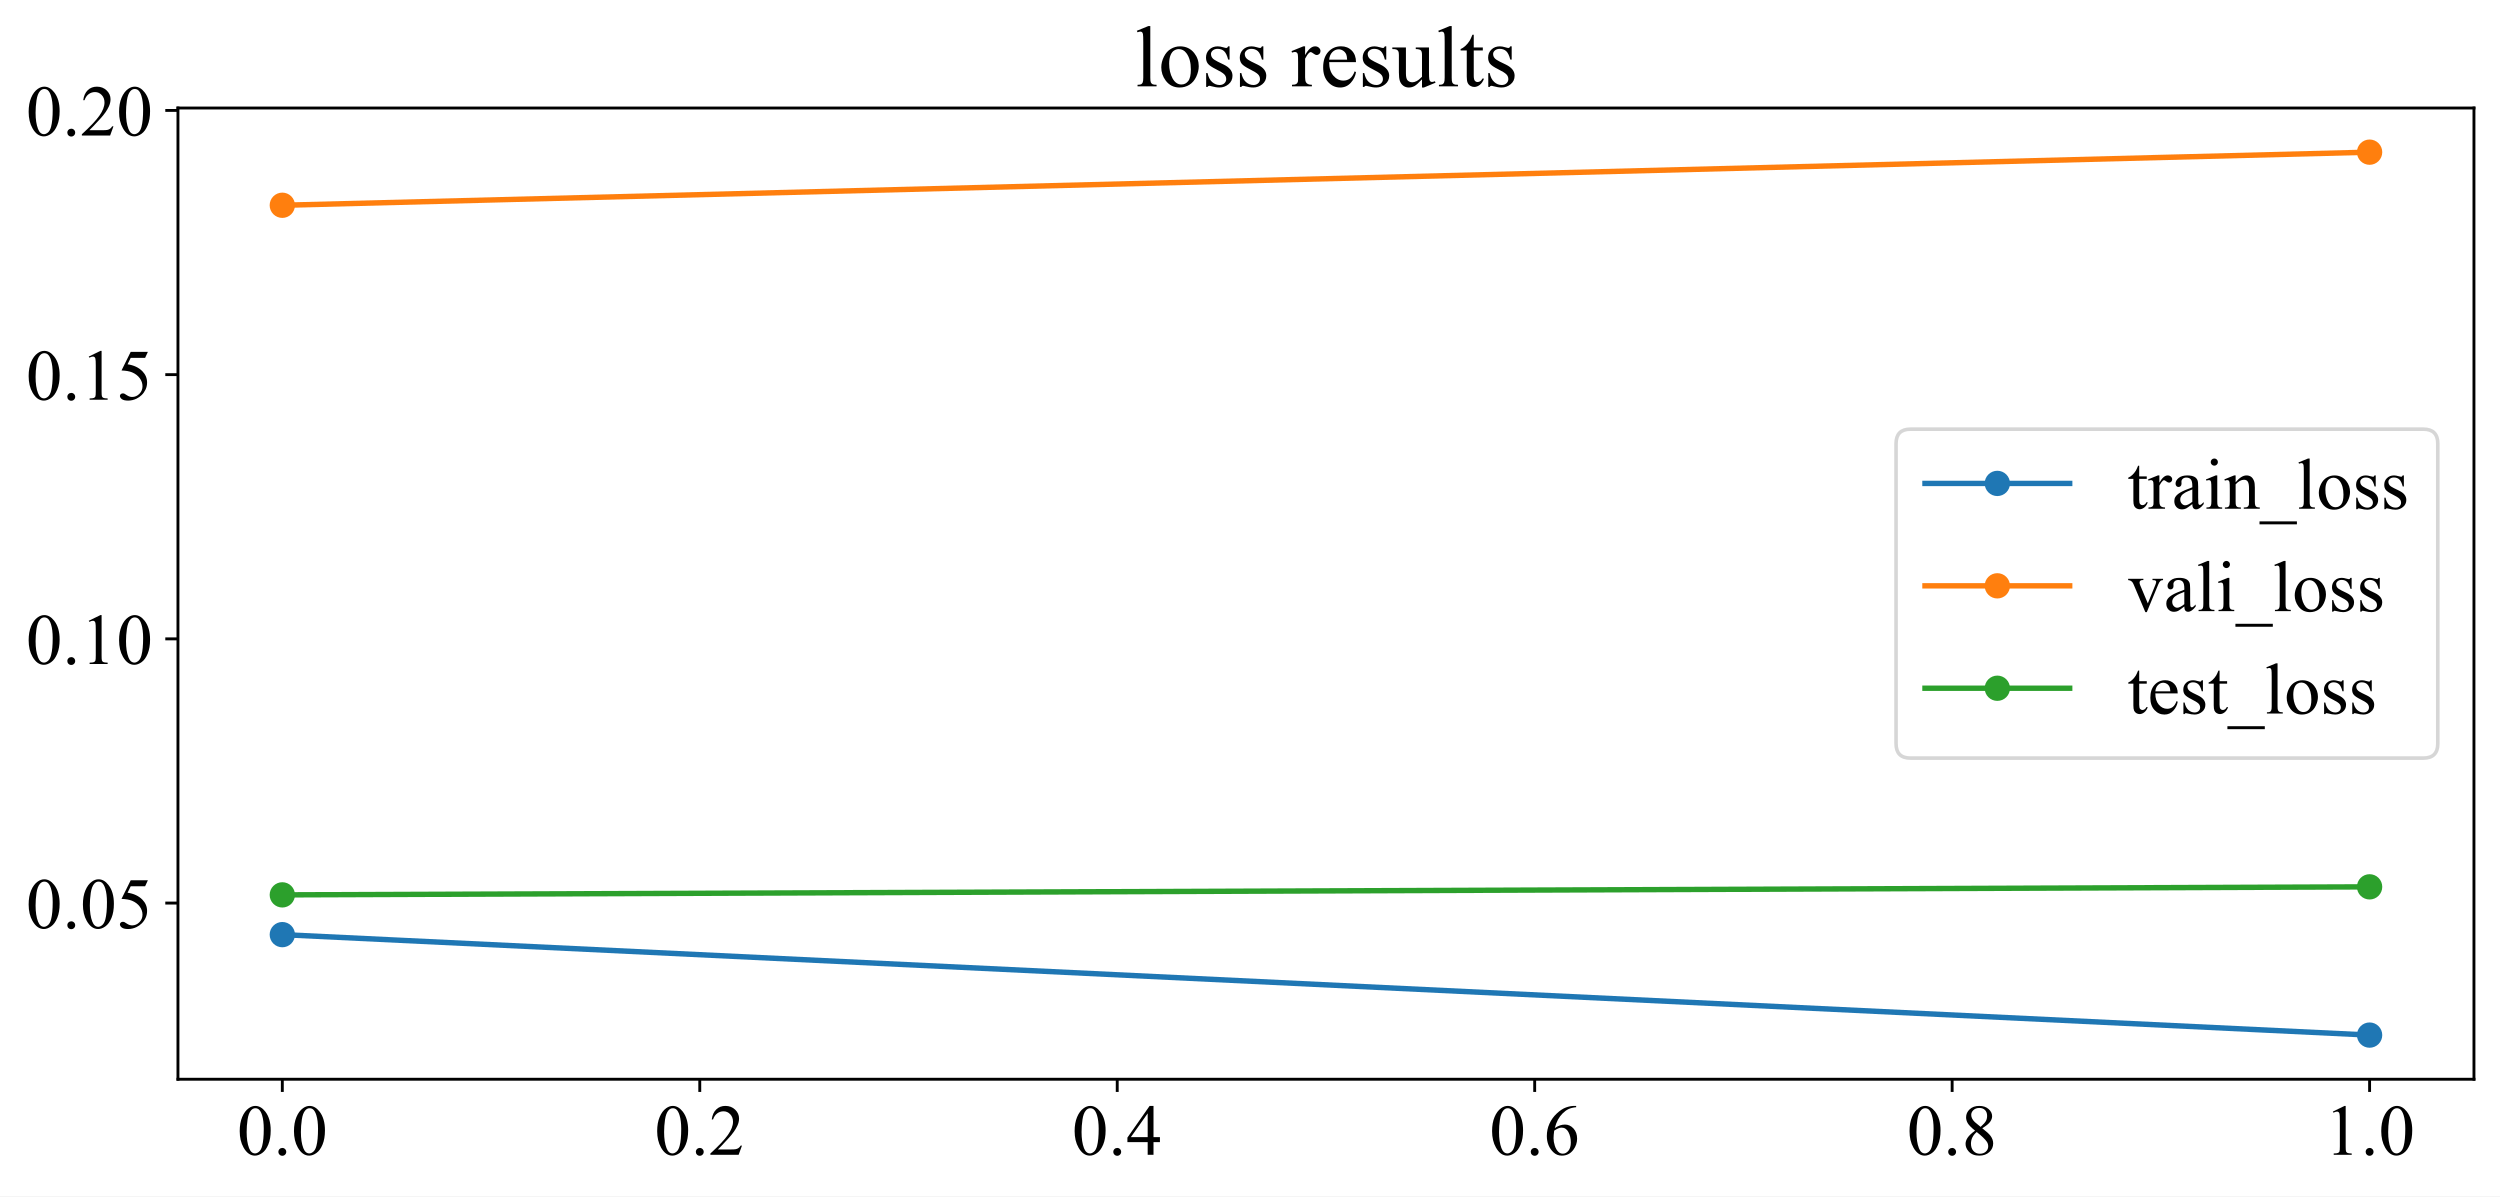
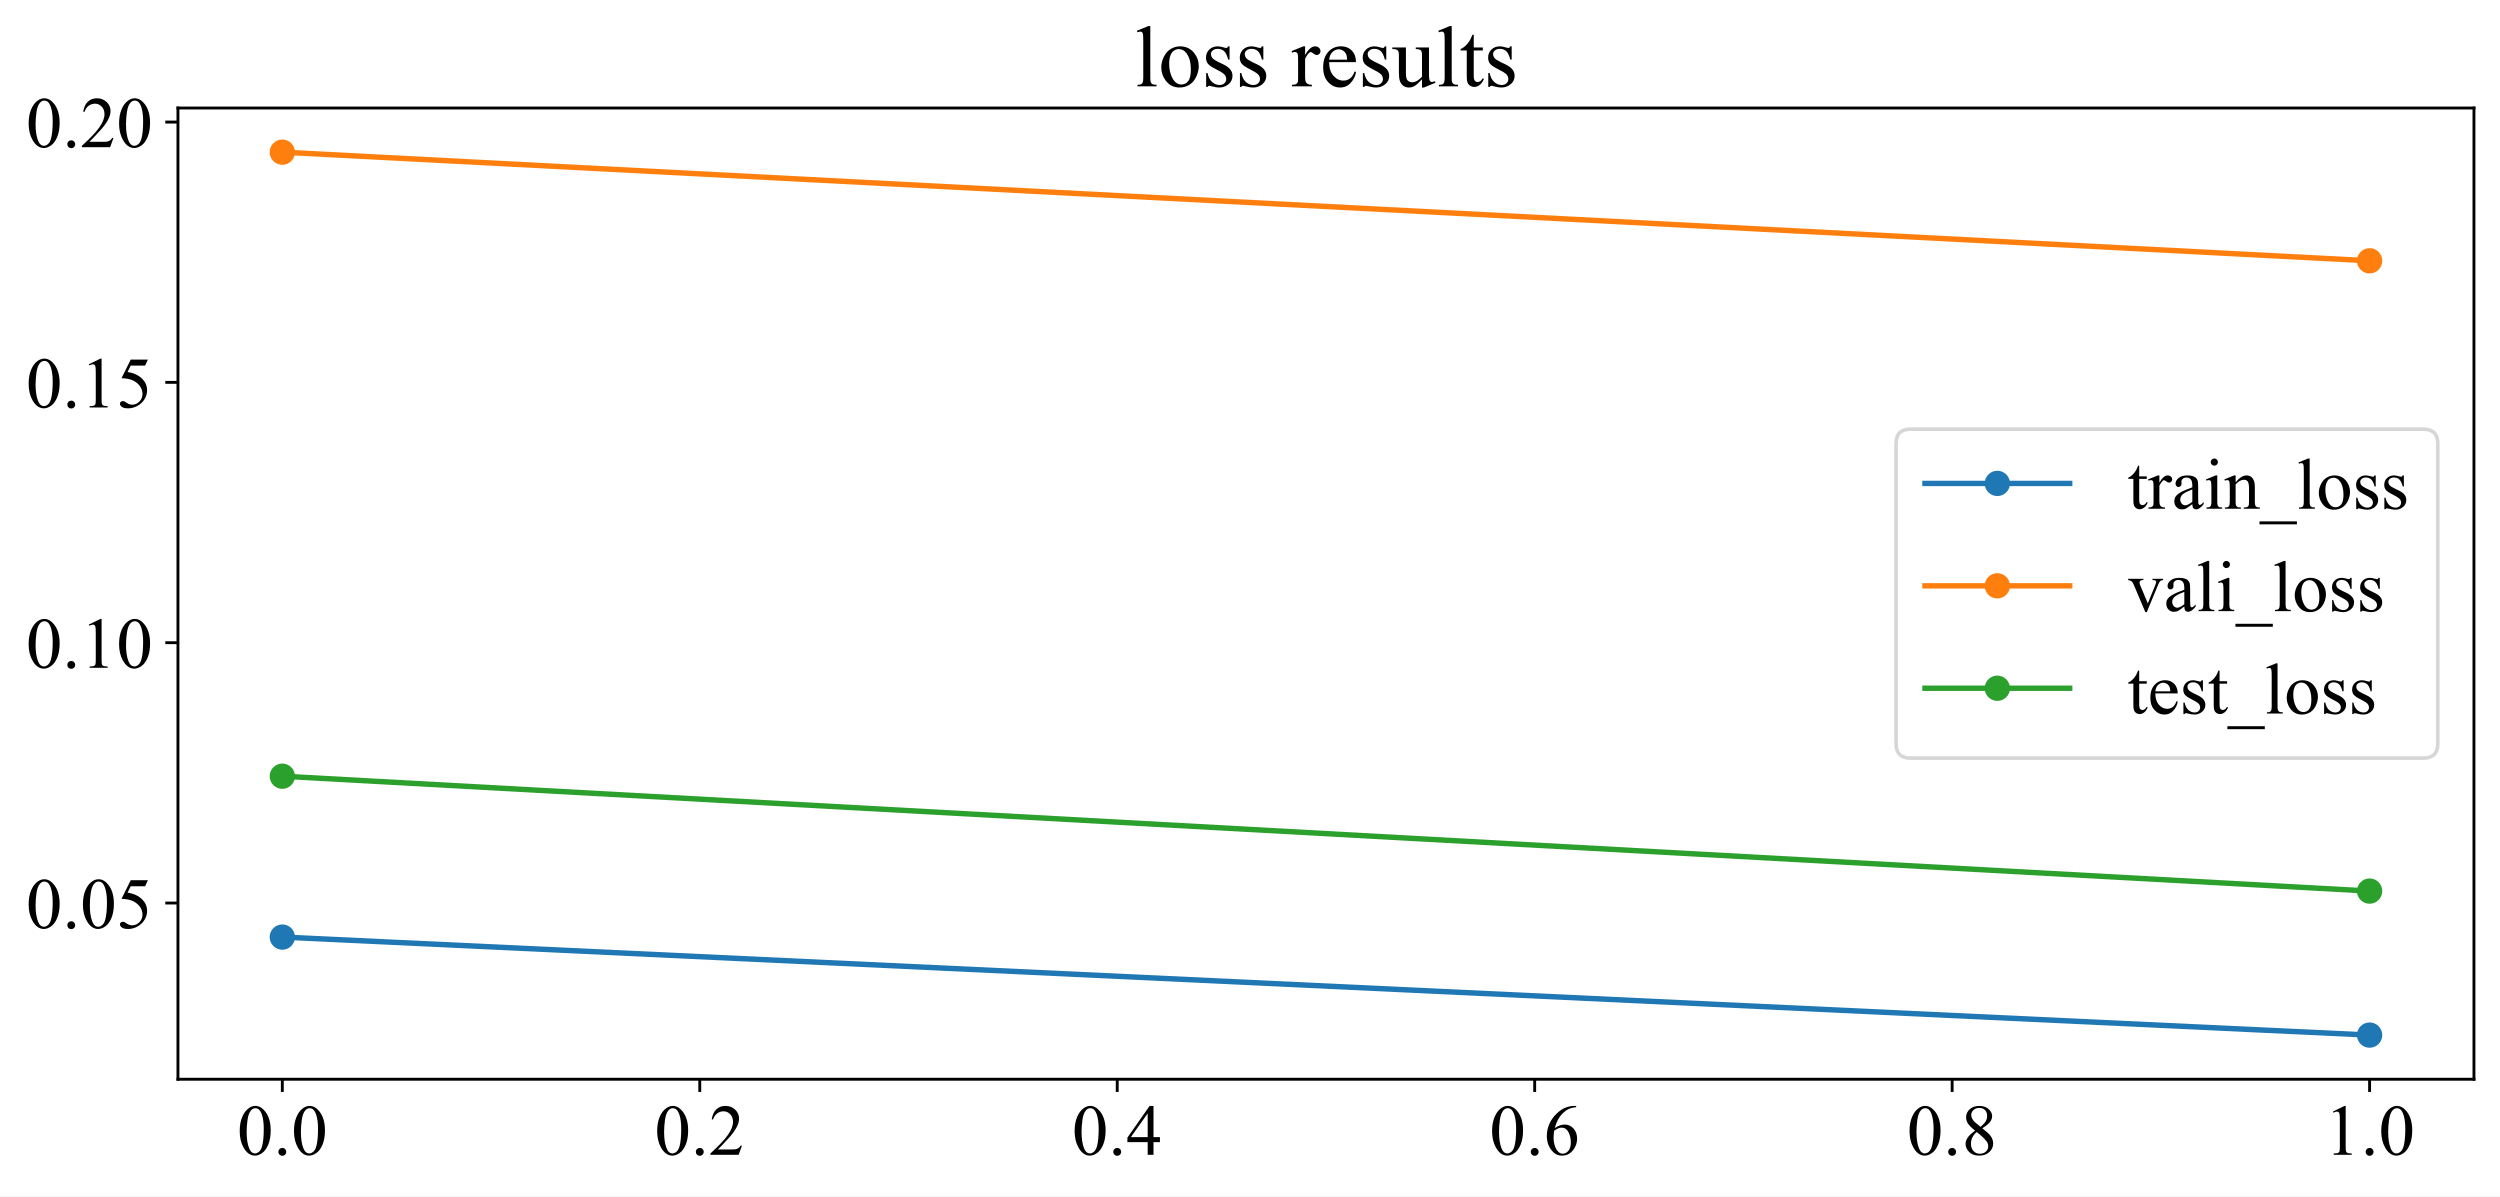
<svg xmlns="http://www.w3.org/2000/svg" xmlns:xlink="http://www.w3.org/1999/xlink" width="691.19pt" height="330.751pt" viewBox="0 0 691.19 330.751" version="1.1">
  <defs>
    <style type="text/css">*{stroke-linejoin: round; stroke-linecap: butt}</style>
  </defs>
  <g id="figure_1">
    <g id="patch_1">
      <path d="M 0 330.751  L 691.19 330.751  L 691.19 0  L 0 0  z " style="fill: #ffffff" />
    </g>
    <g id="axes_1">
      <g id="patch_2">
        <path d="M 49.2 298.385  L 683.99 298.385  L 683.99 29.865  L 49.2 29.865  z " style="fill: #ffffff" />
      </g>
      <g id="matplotlib.axis_1">
        <g id="xtick_1">
          <g id="line2d_1">
            <defs>
-               <path id="m3c75106e3d" d="M 0 0  L 0 3.5  " style="stroke: #000000; stroke-width: 0.8" />
+               <path id="m1c90921303" d="M 0 0  L 0 3.5  " style="stroke: #000000; stroke-width: 0.8" />
            </defs>
            <g>
-               <use xlink:href="#m3c75106e3d" x="78.054" y="298.385" style="stroke: #000000; stroke-width: 0.8" />
+               <use xlink:href="#m1c90921303" x="78.054" y="298.385" style="stroke: #000000; stroke-width: 0.8" />
            </g>
          </g>
          <g id="text_1">
            <g transform="translate(65.55409 319.2725) scale(0.2 -0.2)">
              <defs>
                <path id="TimesNewRomanPSMT-30" d="M 231 2094  Q 231 2819 450 3342  Q 669 3866 1031 4122  Q 1313 4325 1613 4325  Q 2100 4325 2488 3828  Q 2972 3213 2972 2159  Q 2972 1422 2759 906  Q 2547 391 2217 158  Q 1888 -75 1581 -75  Q 975 -75 572 641  Q 231 1244 231 2094  z M 844 2016  Q 844 1141 1059 588  Q 1238 122 1591 122  Q 1759 122 1940 273  Q 2122 425 2216 781  Q 2359 1319 2359 2297  Q 2359 3022 2209 3506  Q 2097 3866 1919 4016  Q 1791 4119 1609 4119  Q 1397 4119 1231 3928  Q 1006 3669 925 3112  Q 844 2556 844 2016  z " transform="scale(0.015625)" />
                <path id="TimesNewRomanPSMT-2e" d="M 800 606  Q 947 606 1047 504  Q 1147 403 1147 259  Q 1147 116 1045 14  Q 944 -88 800 -88  Q 656 -88 554 14  Q 453 116 453 259  Q 453 406 554 506  Q 656 606 800 606  z " transform="scale(0.015625)" />
              </defs>
              <use xlink:href="#TimesNewRomanPSMT-30" />
              <use xlink:href="#TimesNewRomanPSMT-2e" x="50" />
              <use xlink:href="#TimesNewRomanPSMT-30" x="75" />
            </g>
          </g>
        </g>
        <g id="xtick_2">
          <g id="line2d_2">
            <g>
-               <use xlink:href="#m3c75106e3d" x="193.47" y="298.385" style="stroke: #000000; stroke-width: 0.8" />
+               <use xlink:href="#m1c90921303" x="193.47" y="298.385" style="stroke: #000000; stroke-width: 0.8" />
            </g>
          </g>
          <g id="text_2">
            <g transform="translate(180.9705 319.2725) scale(0.2 -0.2)">
              <defs>
                <path id="TimesNewRomanPSMT-32" d="M 2934 816  L 2638 0  L 138 0  L 138 116  Q 1241 1122 1691 1759  Q 2141 2397 2141 2925  Q 2141 3328 1894 3587  Q 1647 3847 1303 3847  Q 991 3847 742 3664  Q 494 3481 375 3128  L 259 3128  Q 338 3706 661 4015  Q 984 4325 1469 4325  Q 1984 4325 2329 3994  Q 2675 3663 2675 3213  Q 2675 2891 2525 2569  Q 2294 2063 1775 1497  Q 997 647 803 472  L 1909 472  Q 2247 472 2383 497  Q 2519 522 2628 598  Q 2738 675 2819 816  L 2934 816  z " transform="scale(0.015625)" />
              </defs>
              <use xlink:href="#TimesNewRomanPSMT-30" />
              <use xlink:href="#TimesNewRomanPSMT-2e" x="50" />
              <use xlink:href="#TimesNewRomanPSMT-32" x="75" />
            </g>
          </g>
        </g>
        <g id="xtick_3">
          <g id="line2d_3">
            <g>
-               <use xlink:href="#m3c75106e3d" x="308.887" y="298.385" style="stroke: #000000; stroke-width: 0.8" />
+               <use xlink:href="#m1c90921303" x="308.887" y="298.385" style="stroke: #000000; stroke-width: 0.8" />
            </g>
          </g>
          <g id="text_3">
            <g transform="translate(296.3868 319.2725) scale(0.2 -0.2)">
              <defs>
                <path id="TimesNewRomanPSMT-34" d="M 2978 1563  L 2978 1119  L 2409 1119  L 2409 0  L 1894 0  L 1894 1119  L 100 1119  L 100 1519  L 2066 4325  L 2409 4325  L 2409 1563  L 2978 1563  z M 1894 1563  L 1894 3666  L 406 1563  L 1894 1563  z " transform="scale(0.015625)" />
              </defs>
              <use xlink:href="#TimesNewRomanPSMT-30" />
              <use xlink:href="#TimesNewRomanPSMT-2e" x="50" />
              <use xlink:href="#TimesNewRomanPSMT-34" x="75" />
            </g>
          </g>
        </g>
        <g id="xtick_4">
          <g id="line2d_4">
            <g>
-               <use xlink:href="#m3c75106e3d" x="424.303" y="298.385" style="stroke: #000000; stroke-width: 0.8" />
+               <use xlink:href="#m1c90921303" x="424.303" y="298.385" style="stroke: #000000; stroke-width: 0.8" />
            </g>
          </g>
          <g id="text_4">
            <g transform="translate(411.8032 319.2725) scale(0.2 -0.2)">
              <defs>
                <path id="TimesNewRomanPSMT-36" d="M 2869 4325  L 2869 4209  Q 2456 4169 2195 4045  Q 1934 3922 1679 3669  Q 1425 3416 1258 3105  Q 1091 2794 978 2366  Q 1428 2675 1881 2675  Q 2316 2675 2634 2325  Q 2953 1975 2953 1425  Q 2953 894 2631 456  Q 2244 -75 1606 -75  Q 1172 -75 869 213  Q 275 772 275 1663  Q 275 2231 503 2743  Q 731 3256 1154 3653  Q 1578 4050 1965 4187  Q 2353 4325 2688 4325  L 2869 4325  z M 925 2138  Q 869 1716 869 1456  Q 869 1156 980 804  Q 1091 453 1309 247  Q 1469 100 1697 100  Q 1969 100 2183 356  Q 2397 613 2397 1088  Q 2397 1622 2184 2012  Q 1972 2403 1581 2403  Q 1463 2403 1327 2353  Q 1191 2303 925 2138  z " transform="scale(0.015625)" />
              </defs>
              <use xlink:href="#TimesNewRomanPSMT-30" />
              <use xlink:href="#TimesNewRomanPSMT-2e" x="50" />
              <use xlink:href="#TimesNewRomanPSMT-36" x="75" />
            </g>
          </g>
        </g>
        <g id="xtick_5">
          <g id="line2d_5">
            <g>
-               <use xlink:href="#m3c75106e3d" x="539.72" y="298.385" style="stroke: #000000; stroke-width: 0.8" />
+               <use xlink:href="#m1c90921303" x="539.72" y="298.385" style="stroke: #000000; stroke-width: 0.8" />
            </g>
          </g>
          <g id="text_5">
            <g transform="translate(527.2195 319.2725) scale(0.2 -0.2)">
              <defs>
                <path id="TimesNewRomanPSMT-38" d="M 1228 2134  Q 725 2547 579 2797  Q 434 3047 434 3316  Q 434 3728 753 4026  Q 1072 4325 1600 4325  Q 2113 4325 2425 4047  Q 2738 3769 2738 3413  Q 2738 3175 2569 2928  Q 2400 2681 1866 2347  Q 2416 1922 2594 1678  Q 2831 1359 2831 1006  Q 2831 559 2490 242  Q 2150 -75 1597 -75  Q 994 -75 656 303  Q 388 606 388 966  Q 388 1247 577 1523  Q 766 1800 1228 2134  z M 1719 2469  Q 2094 2806 2194 3001  Q 2294 3197 2294 3444  Q 2294 3772 2109 3958  Q 1925 4144 1606 4144  Q 1288 4144 1088 3959  Q 888 3775 888 3528  Q 888 3366 970 3203  Q 1053 3041 1206 2894  L 1719 2469  z M 1375 2016  Q 1116 1797 991 1539  Q 866 1281 866 981  Q 866 578 1086 336  Q 1306 94 1647 94  Q 1984 94 2187 284  Q 2391 475 2391 747  Q 2391 972 2272 1150  Q 2050 1481 1375 2016  z " transform="scale(0.015625)" />
              </defs>
              <use xlink:href="#TimesNewRomanPSMT-30" />
              <use xlink:href="#TimesNewRomanPSMT-2e" x="50" />
              <use xlink:href="#TimesNewRomanPSMT-38" x="75" />
            </g>
          </g>
        </g>
        <g id="xtick_6">
          <g id="line2d_6">
            <g>
-               <use xlink:href="#m3c75106e3d" x="655.136" y="298.385" style="stroke: #000000; stroke-width: 0.8" />
+               <use xlink:href="#m1c90921303" x="655.136" y="298.385" style="stroke: #000000; stroke-width: 0.8" />
            </g>
          </g>
          <g id="text_6">
            <g transform="translate(642.6359 319.2725) scale(0.2 -0.2)">
              <defs>
                <path id="TimesNewRomanPSMT-31" d="M 750 3822  L 1781 4325  L 1884 4325  L 1884 747  Q 1884 391 1914 303  Q 1944 216 2037 169  Q 2131 122 2419 116  L 2419 0  L 825 0  L 825 116  Q 1125 122 1212 167  Q 1300 213 1334 289  Q 1369 366 1369 747  L 1369 3034  Q 1369 3497 1338 3628  Q 1316 3728 1258 3775  Q 1200 3822 1119 3822  Q 1003 3822 797 3725  L 750 3822  z " transform="scale(0.015625)" />
              </defs>
              <use xlink:href="#TimesNewRomanPSMT-31" />
              <use xlink:href="#TimesNewRomanPSMT-2e" x="50" />
              <use xlink:href="#TimesNewRomanPSMT-30" x="75" />
            </g>
          </g>
        </g>
      </g>
      <g id="matplotlib.axis_2">
        <g id="ytick_1">
          <g id="line2d_7">
            <defs>
-               <path id="mc9deaa4e59" d="M 0 0  L -3.5 0  " style="stroke: #000000; stroke-width: 0.8" />
+               <path id="ma357e79c1d" d="M 0 0  L -3.5 0  " style="stroke: #000000; stroke-width: 0.8" />
            </defs>
            <g>
-               <use xlink:href="#mc9deaa4e59" x="49.2" y="249.675" style="stroke: #000000; stroke-width: 0.8" />
+               <use xlink:href="#ma357e79c1d" x="49.2" y="249.662" style="stroke: #000000; stroke-width: 0.8" />
            </g>
          </g>
          <g id="text_7">
-             <g transform="translate(7.2 256.6192) scale(0.2 -0.2)">
+             <g transform="translate(7.2 256.6056) scale(0.2 -0.2)">
              <defs>
                <path id="TimesNewRomanPSMT-35" d="M 2778 4238  L 2534 3706  L 1259 3706  L 981 3138  Q 1809 3016 2294 2522  Q 2709 2097 2709 1522  Q 2709 1188 2573 903  Q 2438 619 2231 419  Q 2025 219 1772 97  Q 1413 -75 1034 -75  Q 653 -75 479 54  Q 306 184 306 341  Q 306 428 378 495  Q 450 563 559 563  Q 641 563 702 538  Q 763 513 909 409  Q 1144 247 1384 247  Q 1750 247 2026 523  Q 2303 800 2303 1197  Q 2303 1581 2056 1914  Q 1809 2247 1375 2428  Q 1034 2569 447 2591  L 1259 4238  L 2778 4238  z " transform="scale(0.015625)" />
              </defs>
              <use xlink:href="#TimesNewRomanPSMT-30" />
              <use xlink:href="#TimesNewRomanPSMT-2e" x="50" />
              <use xlink:href="#TimesNewRomanPSMT-30" x="75" />
              <use xlink:href="#TimesNewRomanPSMT-35" x="125" />
            </g>
          </g>
        </g>
        <g id="ytick_2">
          <g id="line2d_8">
            <g>
-               <use xlink:href="#mc9deaa4e59" x="49.2" y="176.628" style="stroke: #000000; stroke-width: 0.8" />
+               <use xlink:href="#ma357e79c1d" x="49.2" y="177.689" style="stroke: #000000; stroke-width: 0.8" />
            </g>
          </g>
          <g id="text_8">
-             <g transform="translate(7.2 183.5716) scale(0.2 -0.2)">
+             <g transform="translate(7.2 184.6332) scale(0.2 -0.2)">
              <use xlink:href="#TimesNewRomanPSMT-30" />
              <use xlink:href="#TimesNewRomanPSMT-2e" x="50" />
              <use xlink:href="#TimesNewRomanPSMT-31" x="75" />
              <use xlink:href="#TimesNewRomanPSMT-30" x="125" />
            </g>
          </g>
        </g>
        <g id="ytick_3">
          <g id="line2d_9">
            <g>
-               <use xlink:href="#mc9deaa4e59" x="49.2" y="103.58" style="stroke: #000000; stroke-width: 0.8" />
+               <use xlink:href="#ma357e79c1d" x="49.2" y="105.717" style="stroke: #000000; stroke-width: 0.8" />
            </g>
          </g>
          <g id="text_9">
-             <g transform="translate(7.2 110.5239) scale(0.2 -0.2)">
+             <g transform="translate(7.2 112.6608) scale(0.2 -0.2)">
              <use xlink:href="#TimesNewRomanPSMT-30" />
              <use xlink:href="#TimesNewRomanPSMT-2e" x="50" />
              <use xlink:href="#TimesNewRomanPSMT-31" x="75" />
              <use xlink:href="#TimesNewRomanPSMT-35" x="125" />
            </g>
          </g>
        </g>
        <g id="ytick_4">
          <g id="line2d_10">
            <g>
-               <use xlink:href="#mc9deaa4e59" x="49.2" y="30.532" style="stroke: #000000; stroke-width: 0.8" />
+               <use xlink:href="#ma357e79c1d" x="49.2" y="33.745" style="stroke: #000000; stroke-width: 0.8" />
            </g>
          </g>
          <g id="text_10">
-             <g transform="translate(7.2 37.47623) scale(0.2 -0.2)">
+             <g transform="translate(7.2 40.68835) scale(0.2 -0.2)">
              <use xlink:href="#TimesNewRomanPSMT-30" />
              <use xlink:href="#TimesNewRomanPSMT-2e" x="50" />
              <use xlink:href="#TimesNewRomanPSMT-32" x="75" />
              <use xlink:href="#TimesNewRomanPSMT-30" x="125" />
            </g>
          </g>
        </g>
      </g>
      <g id="line2d_11">
-         <path d="M 78.054 258.403  L 655.136 286.18  " clip-path="url(#pc85a639248)" style="fill: none; stroke: #1f77b4; stroke-width: 1.5; stroke-linecap: square" />
+         <path d="M 78.054 259.08  L 655.136 286.18  " clip-path="url(#p12712b6c3c)" style="fill: none; stroke: #1f77b4; stroke-width: 1.5; stroke-linecap: square" />
        <defs>
-           <path id="mecdc5414a2" d="M 0 3  C 0.796 3 1.559 2.684 2.121 2.121  C 2.684 1.559 3 0.796 3 0  C 3 -0.796 2.684 -1.559 2.121 -2.121  C 1.559 -2.684 0.796 -3 0 -3  C -0.796 -3 -1.559 -2.684 -2.121 -2.121  C -2.684 -1.559 -3 -0.796 -3 0  C -3 0.796 -2.684 1.559 -2.121 2.121  C -1.559 2.684 -0.796 3 0 3  z " style="stroke: #1f77b4" />
+           <path id="m630898d8b6" d="M 0 3  C 0.796 3 1.559 2.684 2.121 2.121  C 2.684 1.559 3 0.796 3 0  C 3 -0.796 2.684 -1.559 2.121 -2.121  C 1.559 -2.684 0.796 -3 0 -3  C -0.796 -3 -1.559 -2.684 -2.121 -2.121  C -2.684 -1.559 -3 -0.796 -3 0  C -3 0.796 -2.684 1.559 -2.121 2.121  C -1.559 2.684 -0.796 3 0 3  z " style="stroke: #1f77b4" />
        </defs>
-         <g clip-path="url(#pc85a639248)">
-           <use xlink:href="#mecdc5414a2" x="78.054" y="258.403" style="fill: #1f77b4; stroke: #1f77b4" />
-           <use xlink:href="#mecdc5414a2" x="655.136" y="286.18" style="fill: #1f77b4; stroke: #1f77b4" />
+         <g clip-path="url(#p12712b6c3c)">
+           <use xlink:href="#m630898d8b6" x="78.054" y="259.08" style="fill: #1f77b4; stroke: #1f77b4" />
+           <use xlink:href="#m630898d8b6" x="655.136" y="286.18" style="fill: #1f77b4; stroke: #1f77b4" />
        </g>
      </g>
      <g id="line2d_12">
-         <path d="M 78.054 56.751  L 655.136 42.07  " clip-path="url(#pc85a639248)" style="fill: none; stroke: #ff7f0e; stroke-width: 1.5; stroke-linecap: square" />
+         <path d="M 78.054 42.07  L 655.136 72.106  " clip-path="url(#p12712b6c3c)" style="fill: none; stroke: #ff7f0e; stroke-width: 1.5; stroke-linecap: square" />
        <defs>
-           <path id="m0f5215f242" d="M 0 3  C 0.796 3 1.559 2.684 2.121 2.121  C 2.684 1.559 3 0.796 3 0  C 3 -0.796 2.684 -1.559 2.121 -2.121  C 1.559 -2.684 0.796 -3 0 -3  C -0.796 -3 -1.559 -2.684 -2.121 -2.121  C -2.684 -1.559 -3 -0.796 -3 0  C -3 0.796 -2.684 1.559 -2.121 2.121  C -1.559 2.684 -0.796 3 0 3  z " style="stroke: #ff7f0e" />
+           <path id="m0905c70d7e" d="M 0 3  C 0.796 3 1.559 2.684 2.121 2.121  C 2.684 1.559 3 0.796 3 0  C 3 -0.796 2.684 -1.559 2.121 -2.121  C 1.559 -2.684 0.796 -3 0 -3  C -0.796 -3 -1.559 -2.684 -2.121 -2.121  C -2.684 -1.559 -3 -0.796 -3 0  C -3 0.796 -2.684 1.559 -2.121 2.121  C -1.559 2.684 -0.796 3 0 3  z " style="stroke: #ff7f0e" />
        </defs>
-         <g clip-path="url(#pc85a639248)">
-           <use xlink:href="#m0f5215f242" x="78.054" y="56.751" style="fill: #ff7f0e; stroke: #ff7f0e" />
-           <use xlink:href="#m0f5215f242" x="655.136" y="42.07" style="fill: #ff7f0e; stroke: #ff7f0e" />
+         <g clip-path="url(#p12712b6c3c)">
+           <use xlink:href="#m0905c70d7e" x="78.054" y="42.07" style="fill: #ff7f0e; stroke: #ff7f0e" />
+           <use xlink:href="#m0905c70d7e" x="655.136" y="72.106" style="fill: #ff7f0e; stroke: #ff7f0e" />
        </g>
      </g>
      <g id="line2d_13">
-         <path d="M 78.054 247.41  L 655.136 245.192  " clip-path="url(#pc85a639248)" style="fill: none; stroke: #2ca02c; stroke-width: 1.5; stroke-linecap: square" />
+         <path d="M 78.054 214.601  L 655.136 246.363  " clip-path="url(#p12712b6c3c)" style="fill: none; stroke: #2ca02c; stroke-width: 1.5; stroke-linecap: square" />
        <defs>
-           <path id="ma6da74b6f8" d="M 0 3  C 0.796 3 1.559 2.684 2.121 2.121  C 2.684 1.559 3 0.796 3 0  C 3 -0.796 2.684 -1.559 2.121 -2.121  C 1.559 -2.684 0.796 -3 0 -3  C -0.796 -3 -1.559 -2.684 -2.121 -2.121  C -2.684 -1.559 -3 -0.796 -3 0  C -3 0.796 -2.684 1.559 -2.121 2.121  C -1.559 2.684 -0.796 3 0 3  z " style="stroke: #2ca02c" />
+           <path id="m453c2bcfef" d="M 0 3  C 0.796 3 1.559 2.684 2.121 2.121  C 2.684 1.559 3 0.796 3 0  C 3 -0.796 2.684 -1.559 2.121 -2.121  C 1.559 -2.684 0.796 -3 0 -3  C -0.796 -3 -1.559 -2.684 -2.121 -2.121  C -2.684 -1.559 -3 -0.796 -3 0  C -3 0.796 -2.684 1.559 -2.121 2.121  C -1.559 2.684 -0.796 3 0 3  z " style="stroke: #2ca02c" />
        </defs>
-         <g clip-path="url(#pc85a639248)">
-           <use xlink:href="#ma6da74b6f8" x="78.054" y="247.41" style="fill: #2ca02c; stroke: #2ca02c" />
-           <use xlink:href="#ma6da74b6f8" x="655.136" y="245.192" style="fill: #2ca02c; stroke: #2ca02c" />
+         <g clip-path="url(#p12712b6c3c)">
+           <use xlink:href="#m453c2bcfef" x="78.054" y="214.601" style="fill: #2ca02c; stroke: #2ca02c" />
+           <use xlink:href="#m453c2bcfef" x="655.136" y="246.363" style="fill: #2ca02c; stroke: #2ca02c" />
        </g>
      </g>
      <g id="patch_3">
        <path d="M 49.2 298.385  L 49.2 29.865  " style="fill: none; stroke: #000000; stroke-width: 0.8; stroke-linejoin: miter; stroke-linecap: square" />
      </g>
      <g id="patch_4">
        <path d="M 683.99 298.385  L 683.99 29.865  " style="fill: none; stroke: #000000; stroke-width: 0.8; stroke-linejoin: miter; stroke-linecap: square" />
      </g>
      <g id="patch_5">
        <path d="M 49.2 298.385  L 683.99 298.385  " style="fill: none; stroke: #000000; stroke-width: 0.8; stroke-linejoin: miter; stroke-linecap: square" />
      </g>
      <g id="patch_6">
        <path d="M 49.2 29.865  L 683.99 29.865  " style="fill: none; stroke: #000000; stroke-width: 0.8; stroke-linejoin: miter; stroke-linecap: square" />
      </g>
      <g id="text_11">
        <g transform="translate(313.5888 23.865) scale(0.24 -0.24)">
          <defs>
            <path id="TimesNewRomanPSMT-6c" d="M 1184 4444  L 1184 647  Q 1184 378 1223 290  Q 1263 203 1344 158  Q 1425 113 1647 113  L 1647 0  L 244 0  L 244 113  Q 441 113 512 153  Q 584 194 625 287  Q 666 381 666 647  L 666 3247  Q 666 3731 644 3842  Q 622 3953 573 3993  Q 525 4034 450 4034  Q 369 4034 244 3984  L 191 4094  L 1044 4444  L 1184 4444  z " transform="scale(0.015625)" />
            <path id="TimesNewRomanPSMT-6f" d="M 1600 2947  Q 2250 2947 2644 2453  Q 2978 2031 2978 1484  Q 2978 1100 2793 706  Q 2609 313 2286 112  Q 1963 -88 1566 -88  Q 919 -88 538 428  Q 216 863 216 1403  Q 216 1797 411 2186  Q 606 2575 925 2761  Q 1244 2947 1600 2947  z M 1503 2744  Q 1338 2744 1170 2645  Q 1003 2547 900 2300  Q 797 2053 797 1666  Q 797 1041 1045 587  Q 1294 134 1700 134  Q 2003 134 2200 384  Q 2397 634 2397 1244  Q 2397 2006 2069 2444  Q 1847 2744 1503 2744  z " transform="scale(0.015625)" />
            <path id="TimesNewRomanPSMT-73" d="M 2050 2947  L 2050 1972  L 1947 1972  Q 1828 2431 1642 2597  Q 1456 2763 1169 2763  Q 950 2763 815 2647  Q 681 2531 681 2391  Q 681 2216 781 2091  Q 878 1963 1175 1819  L 1631 1597  Q 2266 1288 2266 781  Q 2266 391 1970 151  Q 1675 -88 1309 -88  Q 1047 -88 709 6  Q 606 38 541 38  Q 469 38 428 -44  L 325 -44  L 325 978  L 428 978  Q 516 541 762 319  Q 1009 97 1316 97  Q 1531 97 1667 223  Q 1803 350 1803 528  Q 1803 744 1651 891  Q 1500 1038 1047 1263  Q 594 1488 453 1669  Q 313 1847 313 2119  Q 313 2472 555 2709  Q 797 2947 1181 2947  Q 1350 2947 1591 2875  Q 1750 2828 1803 2828  Q 1853 2828 1881 2850  Q 1909 2872 1947 2947  L 2050 2947  z " transform="scale(0.015625)" />
            <path id="TimesNewRomanPSMT-20" transform="scale(0.015625)" />
            <path id="TimesNewRomanPSMT-72" d="M 1038 2947  L 1038 2303  Q 1397 2947 1775 2947  Q 1947 2947 2059 2842  Q 2172 2738 2172 2600  Q 2172 2478 2090 2393  Q 2009 2309 1897 2309  Q 1788 2309 1652 2417  Q 1516 2525 1450 2525  Q 1394 2525 1328 2463  Q 1188 2334 1038 2041  L 1038 669  Q 1038 431 1097 309  Q 1138 225 1241 169  Q 1344 113 1538 113  L 1538 0  L 72 0  L 72 113  Q 291 113 397 181  Q 475 231 506 341  Q 522 394 522 644  L 522 1753  Q 522 2253 501 2348  Q 481 2444 426 2487  Q 372 2531 291 2531  Q 194 2531 72 2484  L 41 2597  L 906 2947  L 1038 2947  z " transform="scale(0.015625)" />
            <path id="TimesNewRomanPSMT-65" d="M 681 1784  Q 678 1147 991 784  Q 1303 422 1725 422  Q 2006 422 2214 576  Q 2422 731 2563 1106  L 2659 1044  Q 2594 616 2278 264  Q 1963 -88 1488 -88  Q 972 -88 605 314  Q 238 716 238 1394  Q 238 2128 614 2539  Q 991 2950 1559 2950  Q 2041 2950 2350 2633  Q 2659 2316 2659 1784  L 681 1784  z M 681 1966  L 2006 1966  Q 1991 2241 1941 2353  Q 1863 2528 1708 2628  Q 1553 2728 1384 2728  Q 1125 2728 920 2526  Q 716 2325 681 1966  z " transform="scale(0.015625)" />
            <path id="TimesNewRomanPSMT-75" d="M 2709 2863  L 2709 1128  Q 2709 631 2732 520  Q 2756 409 2807 365  Q 2859 322 2928 322  Q 3025 322 3147 375  L 3191 266  L 2334 -88  L 2194 -88  L 2194 519  Q 1825 119 1631 15  Q 1438 -88 1222 -88  Q 981 -88 804 51  Q 628 191 559 409  Q 491 628 491 1028  L 491 2306  Q 491 2509 447 2587  Q 403 2666 317 2708  Q 231 2750 6 2747  L 6 2863  L 1009 2863  L 1009 947  Q 1009 547 1148 422  Q 1288 297 1484 297  Q 1619 297 1789 381  Q 1959 466 2194 703  L 2194 2325  Q 2194 2569 2105 2655  Q 2016 2741 1734 2747  L 1734 2863  L 2709 2863  z " transform="scale(0.015625)" />
            <path id="TimesNewRomanPSMT-74" d="M 1031 3803  L 1031 2863  L 1700 2863  L 1700 2644  L 1031 2644  L 1031 788  Q 1031 509 1111 412  Q 1191 316 1316 316  Q 1419 316 1516 380  Q 1613 444 1666 569  L 1788 569  Q 1678 263 1478 108  Q 1278 -47 1066 -47  Q 922 -47 784 33  Q 647 113 581 261  Q 516 409 516 719  L 516 2644  L 63 2644  L 63 2747  Q 234 2816 414 2980  Q 594 3144 734 3369  Q 806 3488 934 3803  L 1031 3803  z " transform="scale(0.015625)" />
          </defs>
          <use xlink:href="#TimesNewRomanPSMT-6c" />
          <use xlink:href="#TimesNewRomanPSMT-6f" x="27.783" />
          <use xlink:href="#TimesNewRomanPSMT-73" x="77.783" />
          <use xlink:href="#TimesNewRomanPSMT-73" x="116.699" />
          <use xlink:href="#TimesNewRomanPSMT-20" x="155.615" />
          <use xlink:href="#TimesNewRomanPSMT-72" x="180.615" />
          <use xlink:href="#TimesNewRomanPSMT-65" x="213.916" />
          <use xlink:href="#TimesNewRomanPSMT-73" x="258.301" />
          <use xlink:href="#TimesNewRomanPSMT-75" x="297.217" />
          <use xlink:href="#TimesNewRomanPSMT-6c" x="347.217" />
          <use xlink:href="#TimesNewRomanPSMT-74" x="375" />
          <use xlink:href="#TimesNewRomanPSMT-73" x="402.783" />
        </g>
      </g>
      <g id="legend_1">
        <g id="patch_7">
          <path d="M 528.215 209.598  L 669.99 209.598  Q 673.99 209.598 673.99 205.598  L 673.99 122.652  Q 673.99 118.652 669.99 118.652  L 528.215 118.652  Q 524.215 118.652 524.215 122.652  L 524.215 205.598  Q 524.215 209.598 528.215 209.598  z " style="fill: #ffffff; opacity: 0.8; stroke: #cccccc; stroke-linejoin: miter" />
        </g>
        <g id="line2d_14">
          <path d="M 532.215 133.652  L 552.215 133.652  L 572.215 133.652  " style="fill: none; stroke: #1f77b4; stroke-width: 1.5; stroke-linecap: square" />
          <g>
-             <use xlink:href="#mecdc5414a2" x="552.215" y="133.652" style="fill: #1f77b4; stroke: #1f77b4" />
+             <use xlink:href="#m630898d8b6" x="552.215" y="133.652" style="fill: #1f77b4; stroke: #1f77b4" />
          </g>
        </g>
        <g id="text_12">
          <g transform="translate(588.215 140.6516) scale(0.2 -0.2)">
            <defs>
              <path id="TimesNewRomanPSMT-61" d="M 1822 413  Q 1381 72 1269 19  Q 1100 -59 909 -59  Q 613 -59 420 144  Q 228 347 228 678  Q 228 888 322 1041  Q 450 1253 767 1440  Q 1084 1628 1822 1897  L 1822 2009  Q 1822 2438 1686 2597  Q 1550 2756 1291 2756  Q 1094 2756 978 2650  Q 859 2544 859 2406  L 866 2225  Q 866 2081 792 2003  Q 719 1925 600 1925  Q 484 1925 411 2006  Q 338 2088 338 2228  Q 338 2497 613 2722  Q 888 2947 1384 2947  Q 1766 2947 2009 2819  Q 2194 2722 2281 2516  Q 2338 2381 2338 1966  L 2338 994  Q 2338 584 2353 492  Q 2369 400 2405 369  Q 2441 338 2488 338  Q 2538 338 2575 359  Q 2641 400 2828 588  L 2828 413  Q 2478 -56 2159 -56  Q 2006 -56 1915 50  Q 1825 156 1822 413  z M 1822 616  L 1822 1706  Q 1350 1519 1213 1441  Q 966 1303 859 1153  Q 753 1003 753 825  Q 753 600 887 451  Q 1022 303 1197 303  Q 1434 303 1822 616  z " transform="scale(0.015625)" />
              <path id="TimesNewRomanPSMT-69" d="M 928 4444  Q 1059 4444 1151 4351  Q 1244 4259 1244 4128  Q 1244 3997 1151 3903  Q 1059 3809 928 3809  Q 797 3809 703 3903  Q 609 3997 609 4128  Q 609 4259 701 4351  Q 794 4444 928 4444  z M 1188 2947  L 1188 647  Q 1188 378 1227 289  Q 1266 200 1342 156  Q 1419 113 1622 113  L 1622 0  L 231 0  L 231 113  Q 441 113 512 153  Q 584 194 626 287  Q 669 381 669 647  L 669 1750  Q 669 2216 641 2353  Q 619 2453 572 2492  Q 525 2531 444 2531  Q 356 2531 231 2484  L 188 2597  L 1050 2947  L 1188 2947  z " transform="scale(0.015625)" />
              <path id="TimesNewRomanPSMT-6e" d="M 1034 2341  Q 1538 2947 1994 2947  Q 2228 2947 2397 2830  Q 2566 2713 2666 2444  Q 2734 2256 2734 1869  L 2734 647  Q 2734 375 2778 278  Q 2813 200 2889 156  Q 2966 113 3172 113  L 3172 0  L 1756 0  L 1756 113  L 1816 113  Q 2016 113 2095 173  Q 2175 234 2206 353  Q 2219 400 2219 647  L 2219 1819  Q 2219 2209 2117 2386  Q 2016 2563 1775 2563  Q 1403 2563 1034 2156  L 1034 647  Q 1034 356 1069 288  Q 1113 197 1189 155  Q 1266 113 1500 113  L 1500 0  L 84 0  L 84 113  L 147 113  Q 366 113 442 223  Q 519 334 519 647  L 519 1709  Q 519 2225 495 2337  Q 472 2450 423 2490  Q 375 2531 294 2531  Q 206 2531 84 2484  L 38 2597  L 900 2947  L 1034 2947  L 1034 2341  z " transform="scale(0.015625)" />
              <path id="TimesNewRomanPSMT-5f" d="M 3256 -1381  L -53 -1381  L -53 -1119  L 3256 -1119  L 3256 -1381  z " transform="scale(0.015625)" />
            </defs>
            <use xlink:href="#TimesNewRomanPSMT-74" />
            <use xlink:href="#TimesNewRomanPSMT-72" x="27.783" />
            <use xlink:href="#TimesNewRomanPSMT-61" x="61.084" />
            <use xlink:href="#TimesNewRomanPSMT-69" x="105.469" />
            <use xlink:href="#TimesNewRomanPSMT-6e" x="133.252" />
            <use xlink:href="#TimesNewRomanPSMT-5f" x="183.252" />
            <use xlink:href="#TimesNewRomanPSMT-6c" x="233.252" />
            <use xlink:href="#TimesNewRomanPSMT-6f" x="261.035" />
            <use xlink:href="#TimesNewRomanPSMT-73" x="311.035" />
            <use xlink:href="#TimesNewRomanPSMT-73" x="349.951" />
          </g>
        </g>
        <g id="line2d_15">
          <path d="M 532.215 161.967  L 552.215 161.967  L 572.215 161.967  " style="fill: none; stroke: #ff7f0e; stroke-width: 1.5; stroke-linecap: square" />
          <g>
-             <use xlink:href="#m0f5215f242" x="552.215" y="161.967" style="fill: #ff7f0e; stroke: #ff7f0e" />
+             <use xlink:href="#m0905c70d7e" x="552.215" y="161.967" style="fill: #ff7f0e; stroke: #ff7f0e" />
          </g>
        </g>
        <g id="text_13">
          <g transform="translate(588.215 168.9672) scale(0.2 -0.2)">
            <defs>
              <path id="TimesNewRomanPSMT-76" d="M 53 2863  L 1400 2863  L 1400 2747  L 1313 2747  Q 1191 2747 1127 2687  Q 1063 2628 1063 2528  Q 1063 2419 1128 2269  L 1794 688  L 2463 2328  Q 2534 2503 2534 2594  Q 2534 2638 2509 2666  Q 2475 2713 2422 2730  Q 2369 2747 2206 2747  L 2206 2863  L 3141 2863  L 3141 2747  Q 2978 2734 2916 2681  Q 2806 2588 2719 2369  L 1703 -88  L 1575 -88  L 553 2328  Q 484 2497 421 2570  Q 359 2644 263 2694  Q 209 2722 53 2747  L 53 2863  z " transform="scale(0.015625)" />
            </defs>
            <use xlink:href="#TimesNewRomanPSMT-76" />
            <use xlink:href="#TimesNewRomanPSMT-61" x="50" />
            <use xlink:href="#TimesNewRomanPSMT-6c" x="94.385" />
            <use xlink:href="#TimesNewRomanPSMT-69" x="122.168" />
            <use xlink:href="#TimesNewRomanPSMT-5f" x="149.951" />
            <use xlink:href="#TimesNewRomanPSMT-6c" x="199.951" />
            <use xlink:href="#TimesNewRomanPSMT-6f" x="227.734" />
            <use xlink:href="#TimesNewRomanPSMT-73" x="277.734" />
            <use xlink:href="#TimesNewRomanPSMT-73" x="316.65" />
          </g>
        </g>
        <g id="line2d_16">
          <path d="M 532.215 190.283  L 552.215 190.283  L 572.215 190.283  " style="fill: none; stroke: #2ca02c; stroke-width: 1.5; stroke-linecap: square" />
          <g>
-             <use xlink:href="#ma6da74b6f8" x="552.215" y="190.283" style="fill: #2ca02c; stroke: #2ca02c" />
+             <use xlink:href="#m453c2bcfef" x="552.215" y="190.283" style="fill: #2ca02c; stroke: #2ca02c" />
          </g>
        </g>
        <g id="text_14">
          <g transform="translate(588.215 197.2828) scale(0.2 -0.2)">
            <use xlink:href="#TimesNewRomanPSMT-74" />
            <use xlink:href="#TimesNewRomanPSMT-65" x="27.783" />
            <use xlink:href="#TimesNewRomanPSMT-73" x="72.168" />
            <use xlink:href="#TimesNewRomanPSMT-74" x="111.084" />
            <use xlink:href="#TimesNewRomanPSMT-5f" x="138.867" />
            <use xlink:href="#TimesNewRomanPSMT-6c" x="188.867" />
            <use xlink:href="#TimesNewRomanPSMT-6f" x="216.65" />
            <use xlink:href="#TimesNewRomanPSMT-73" x="266.65" />
            <use xlink:href="#TimesNewRomanPSMT-73" x="305.566" />
          </g>
        </g>
      </g>
    </g>
  </g>
  <defs>
-     <clipPath id="pc85a639248">
+     <clipPath id="p12712b6c3c">
      <rect x="49.2" y="29.865" width="634.79" height="268.52" />
    </clipPath>
  </defs>
</svg>
